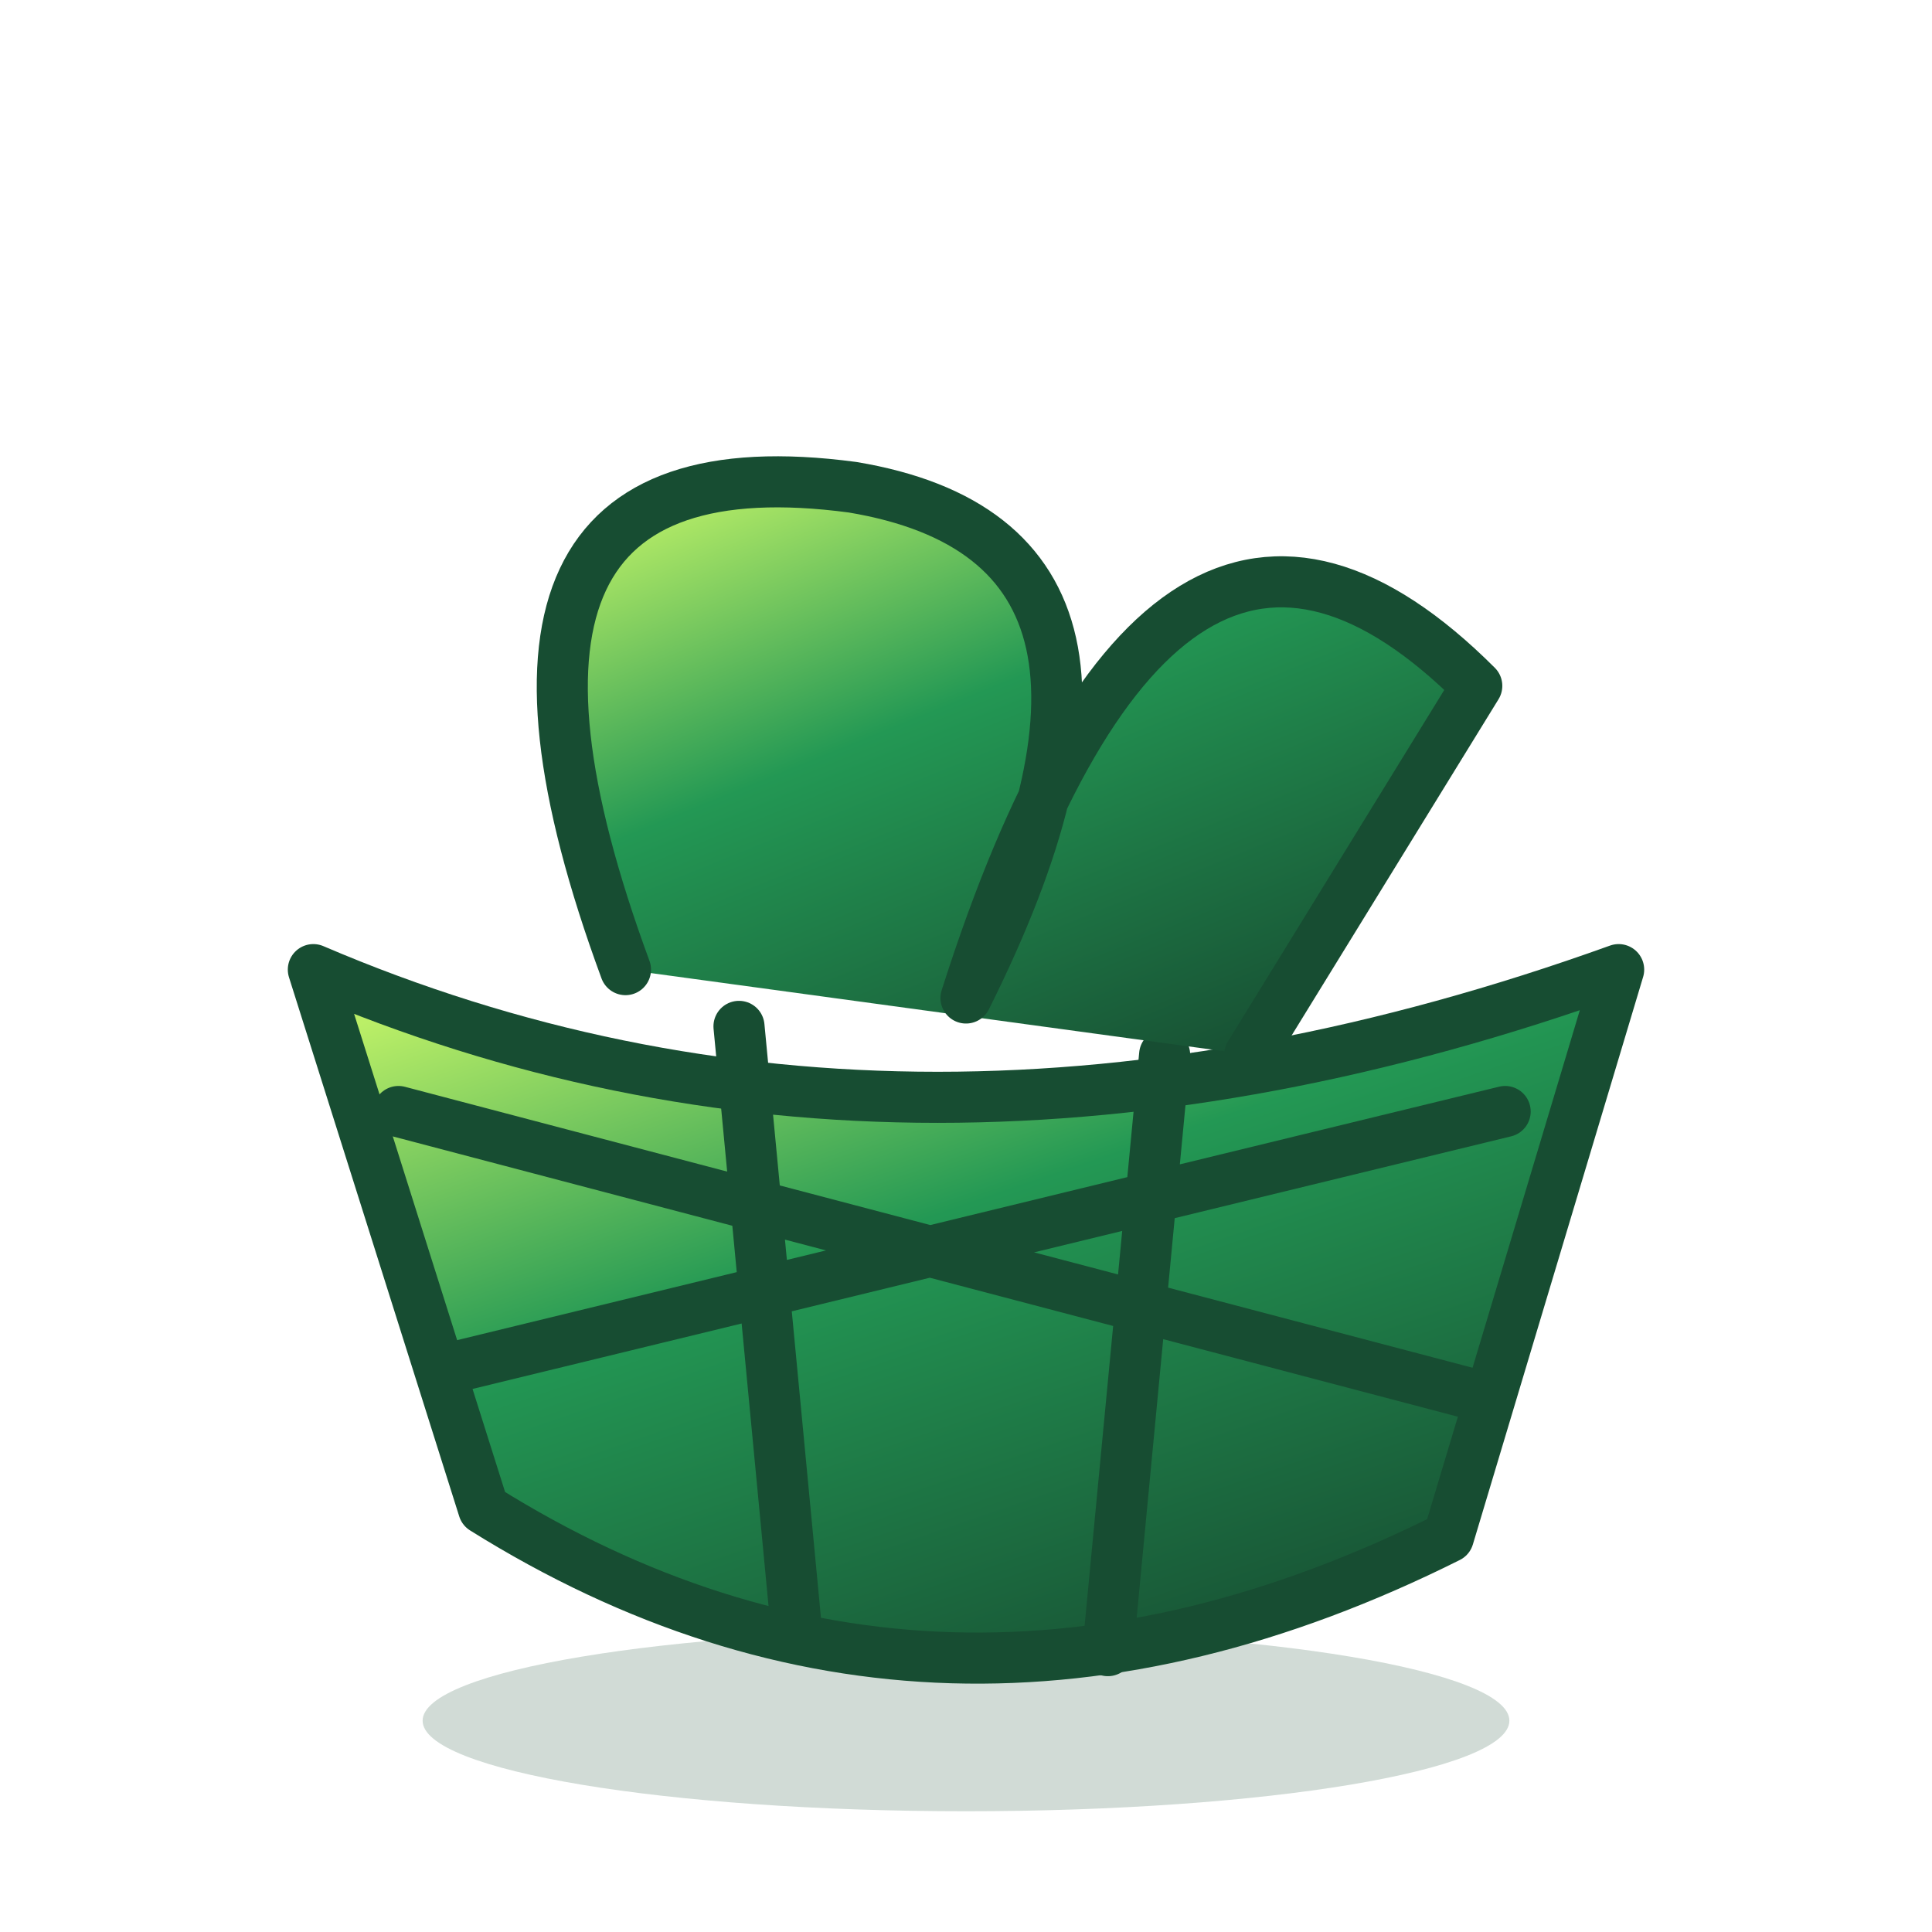
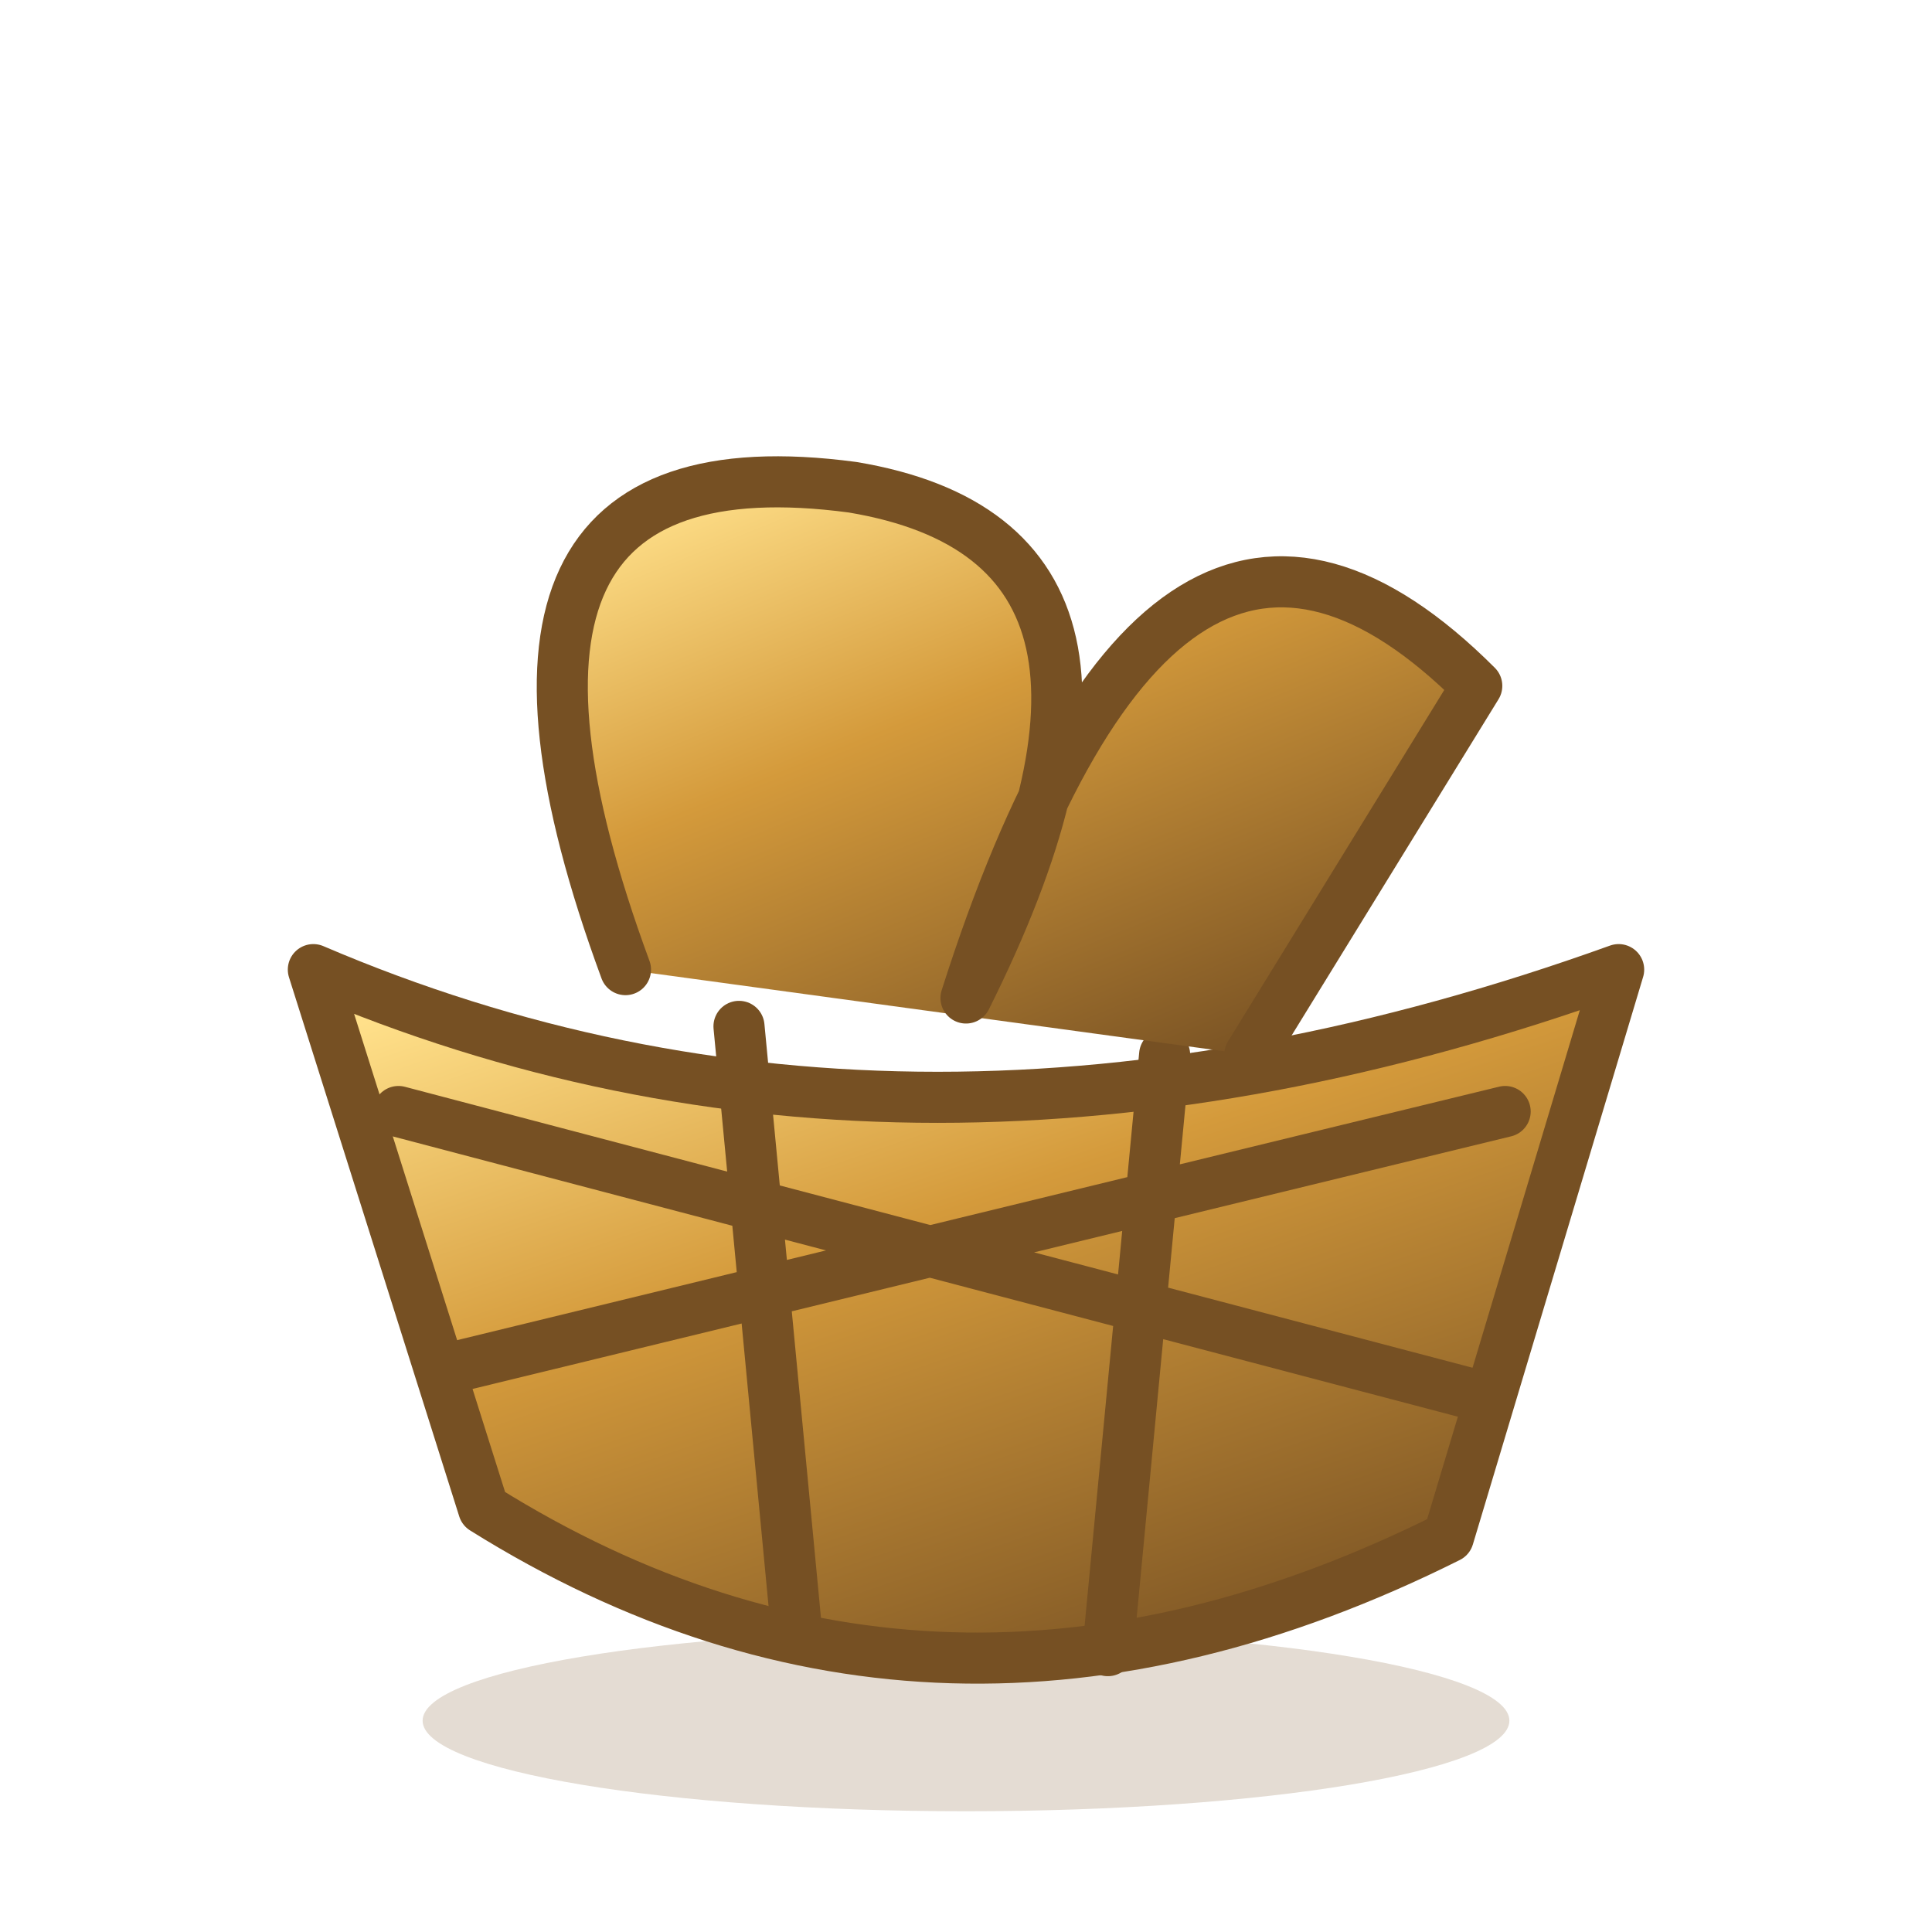
- <svg xmlns="http://www.w3.org/2000/svg" viewBox="0 0 64 64" data-family="leaf" data-rank="crafted" data-material="rounded foliage">
+ <svg xmlns="http://www.w3.org/2000/svg" viewBox="0 0 64 64" data-family="leaf" data-rank="crafted" data-material="seasonal canopy tier-5">
  <defs>
    <linearGradient id="m" x1=".15" y1="0" x2=".8" y2="1" gradientUnits="objectBoundingBox">
-       <stop stop-color="#bbef67" />
-       <stop offset=".4" stop-color="#239854" />
-       <stop offset="1" stop-color="#174d32" />
+       <stop stop-color="#ffe08a" />
+       <stop offset=".4" stop-color="#d49a3b" />
+       <stop offset="1" stop-color="#765023" />
    </linearGradient>
  </defs>
-   <ellipse cx="32" cy="57" rx="18" ry="3" fill="#174d32" opacity=".20" />
-   <g transform="translate(32 34) scale(0.94) translate(-32 -34)" fill="url(#m)" stroke="#174d32" stroke-width="1.8" stroke-linejoin="round" stroke-linecap="round">
+   <ellipse cx="32" cy="57" rx="18" ry="3" fill="#765023" opacity=".20" />
+   <g transform="translate(32 34) scale(0.94) translate(-32 -34)" fill="url(#m)" stroke="#765023" stroke-width="1.8" stroke-linejoin="round" stroke-linecap="round">
    <path d="M9 32Q30 41 55 32L49 52Q31 61 15 51Z" />
    <path d="M12 37L50 47M14 46L51 37M24 34L26 55M39 35L37 56" fill="none" />
    <path d="M20 32Q13 13 28 15Q40 17 32 33Q39 11 50 22L42 35" />
  </g>
</svg>
